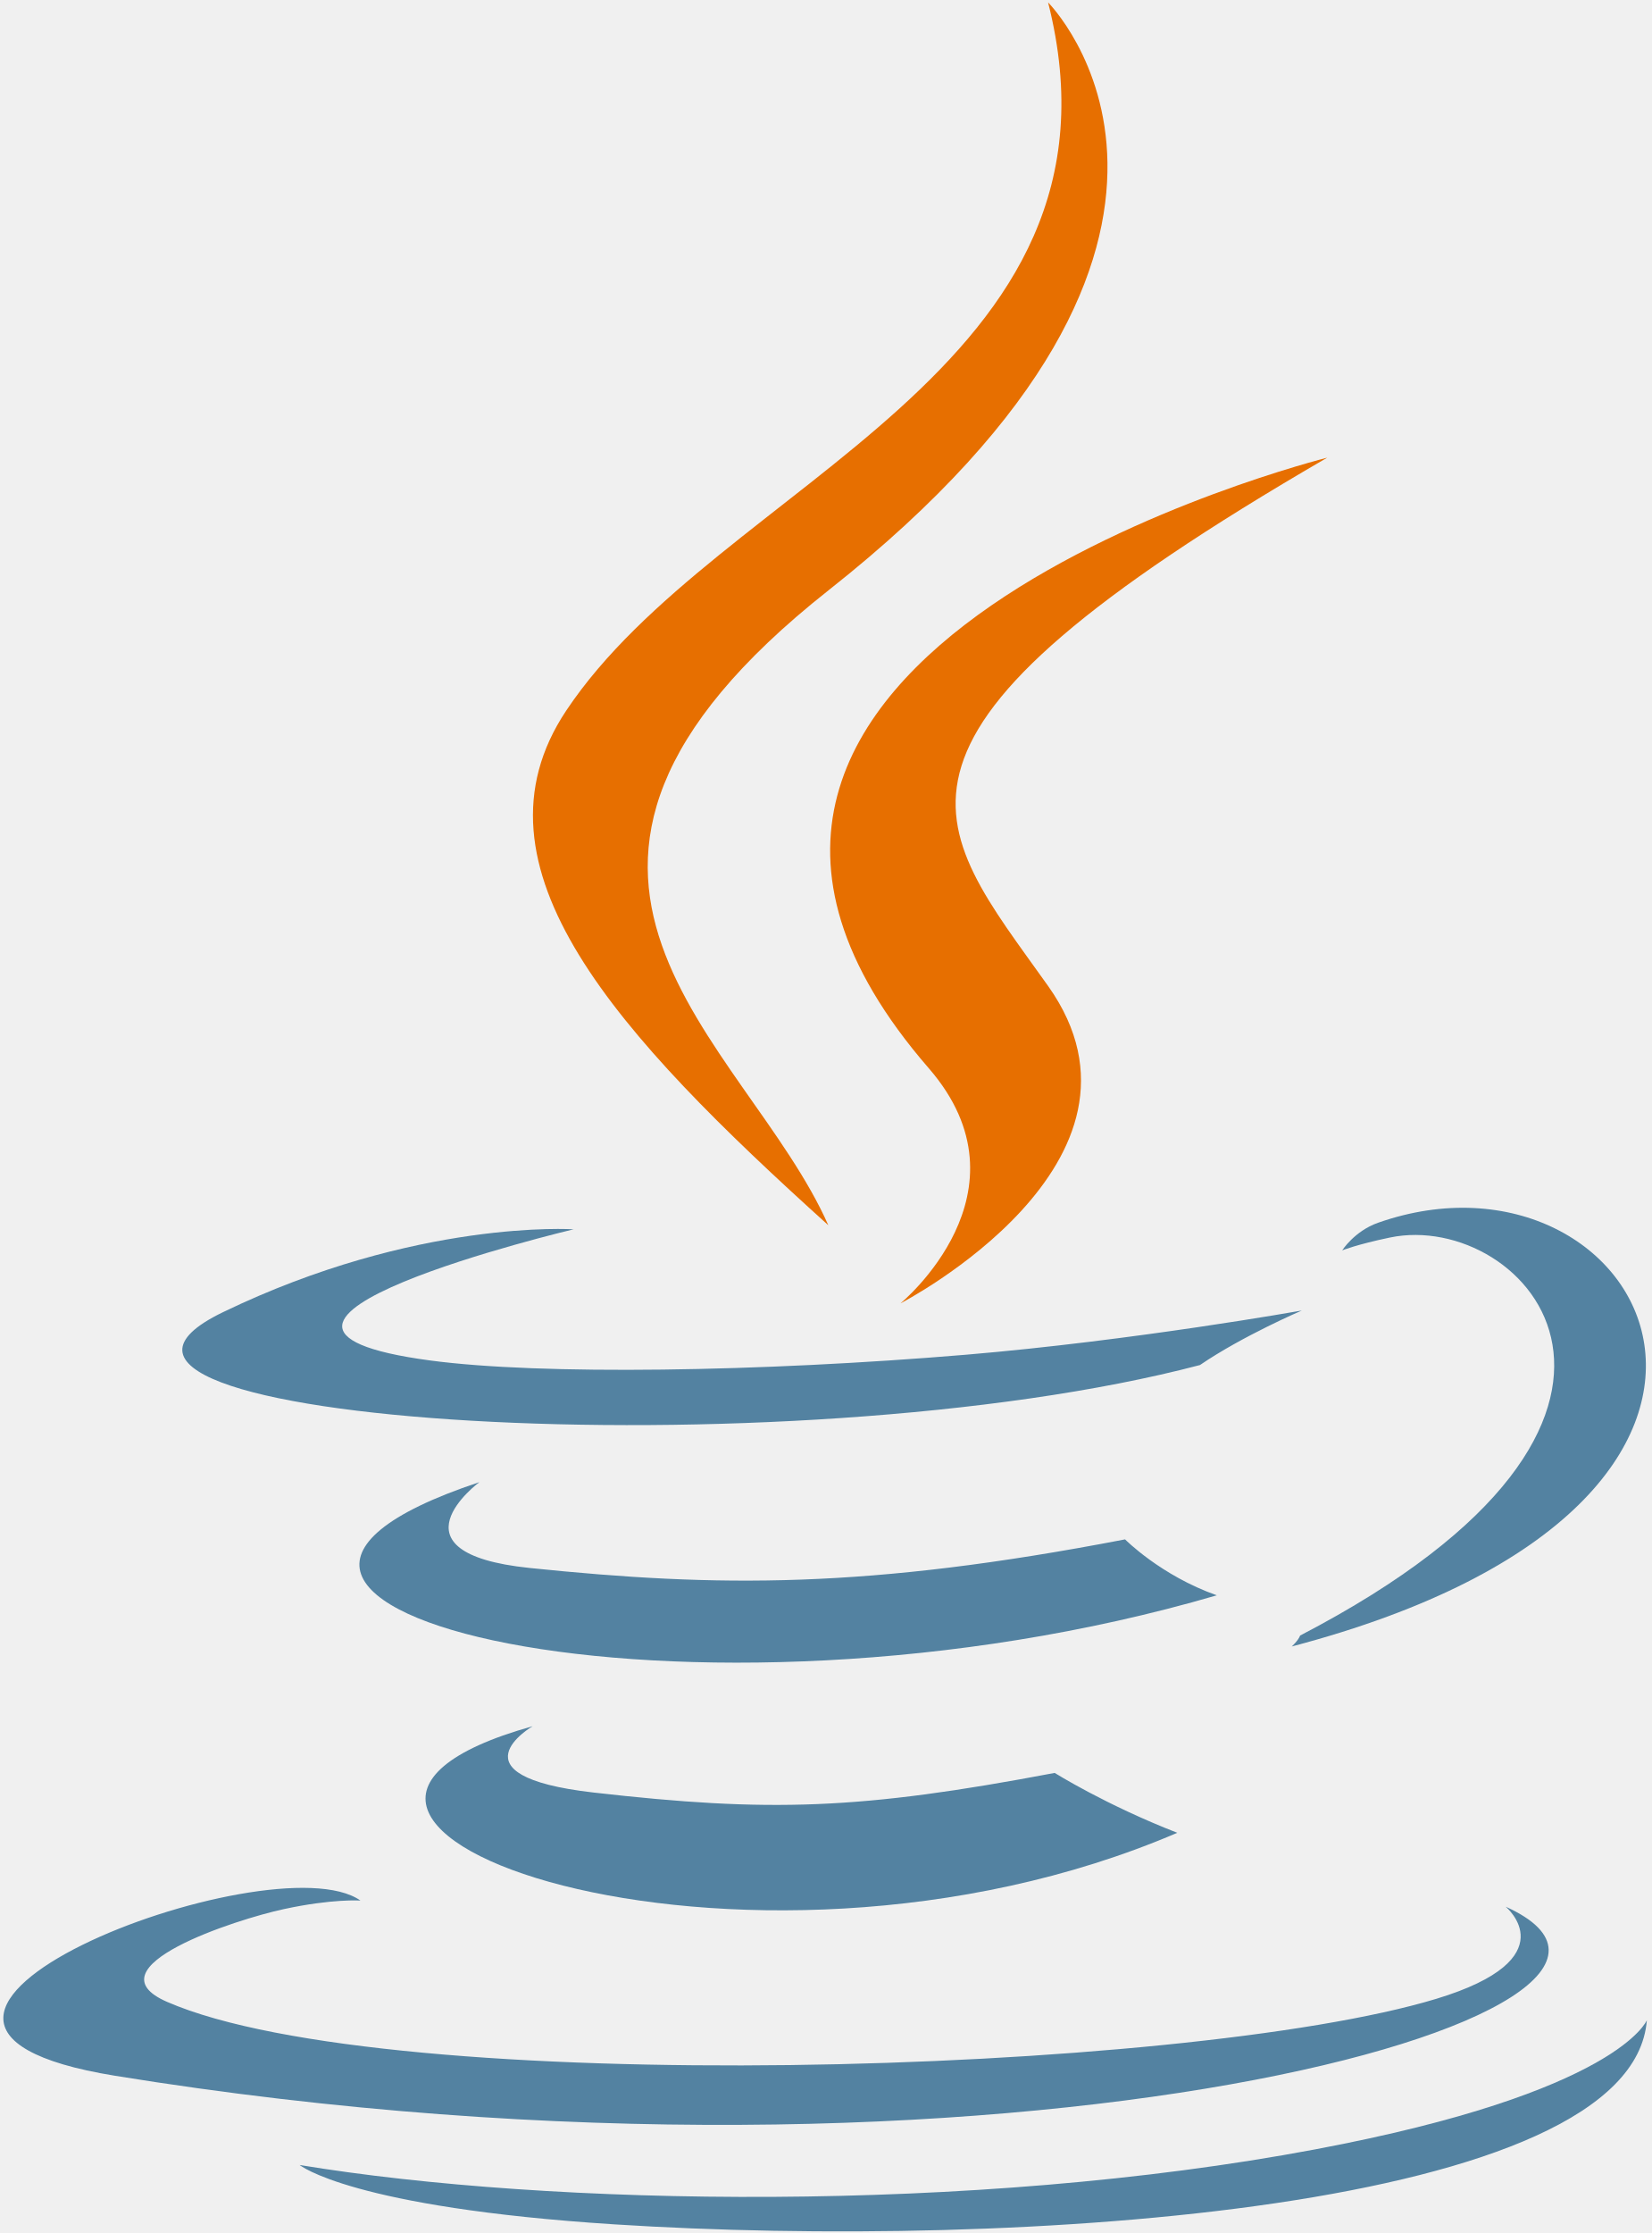
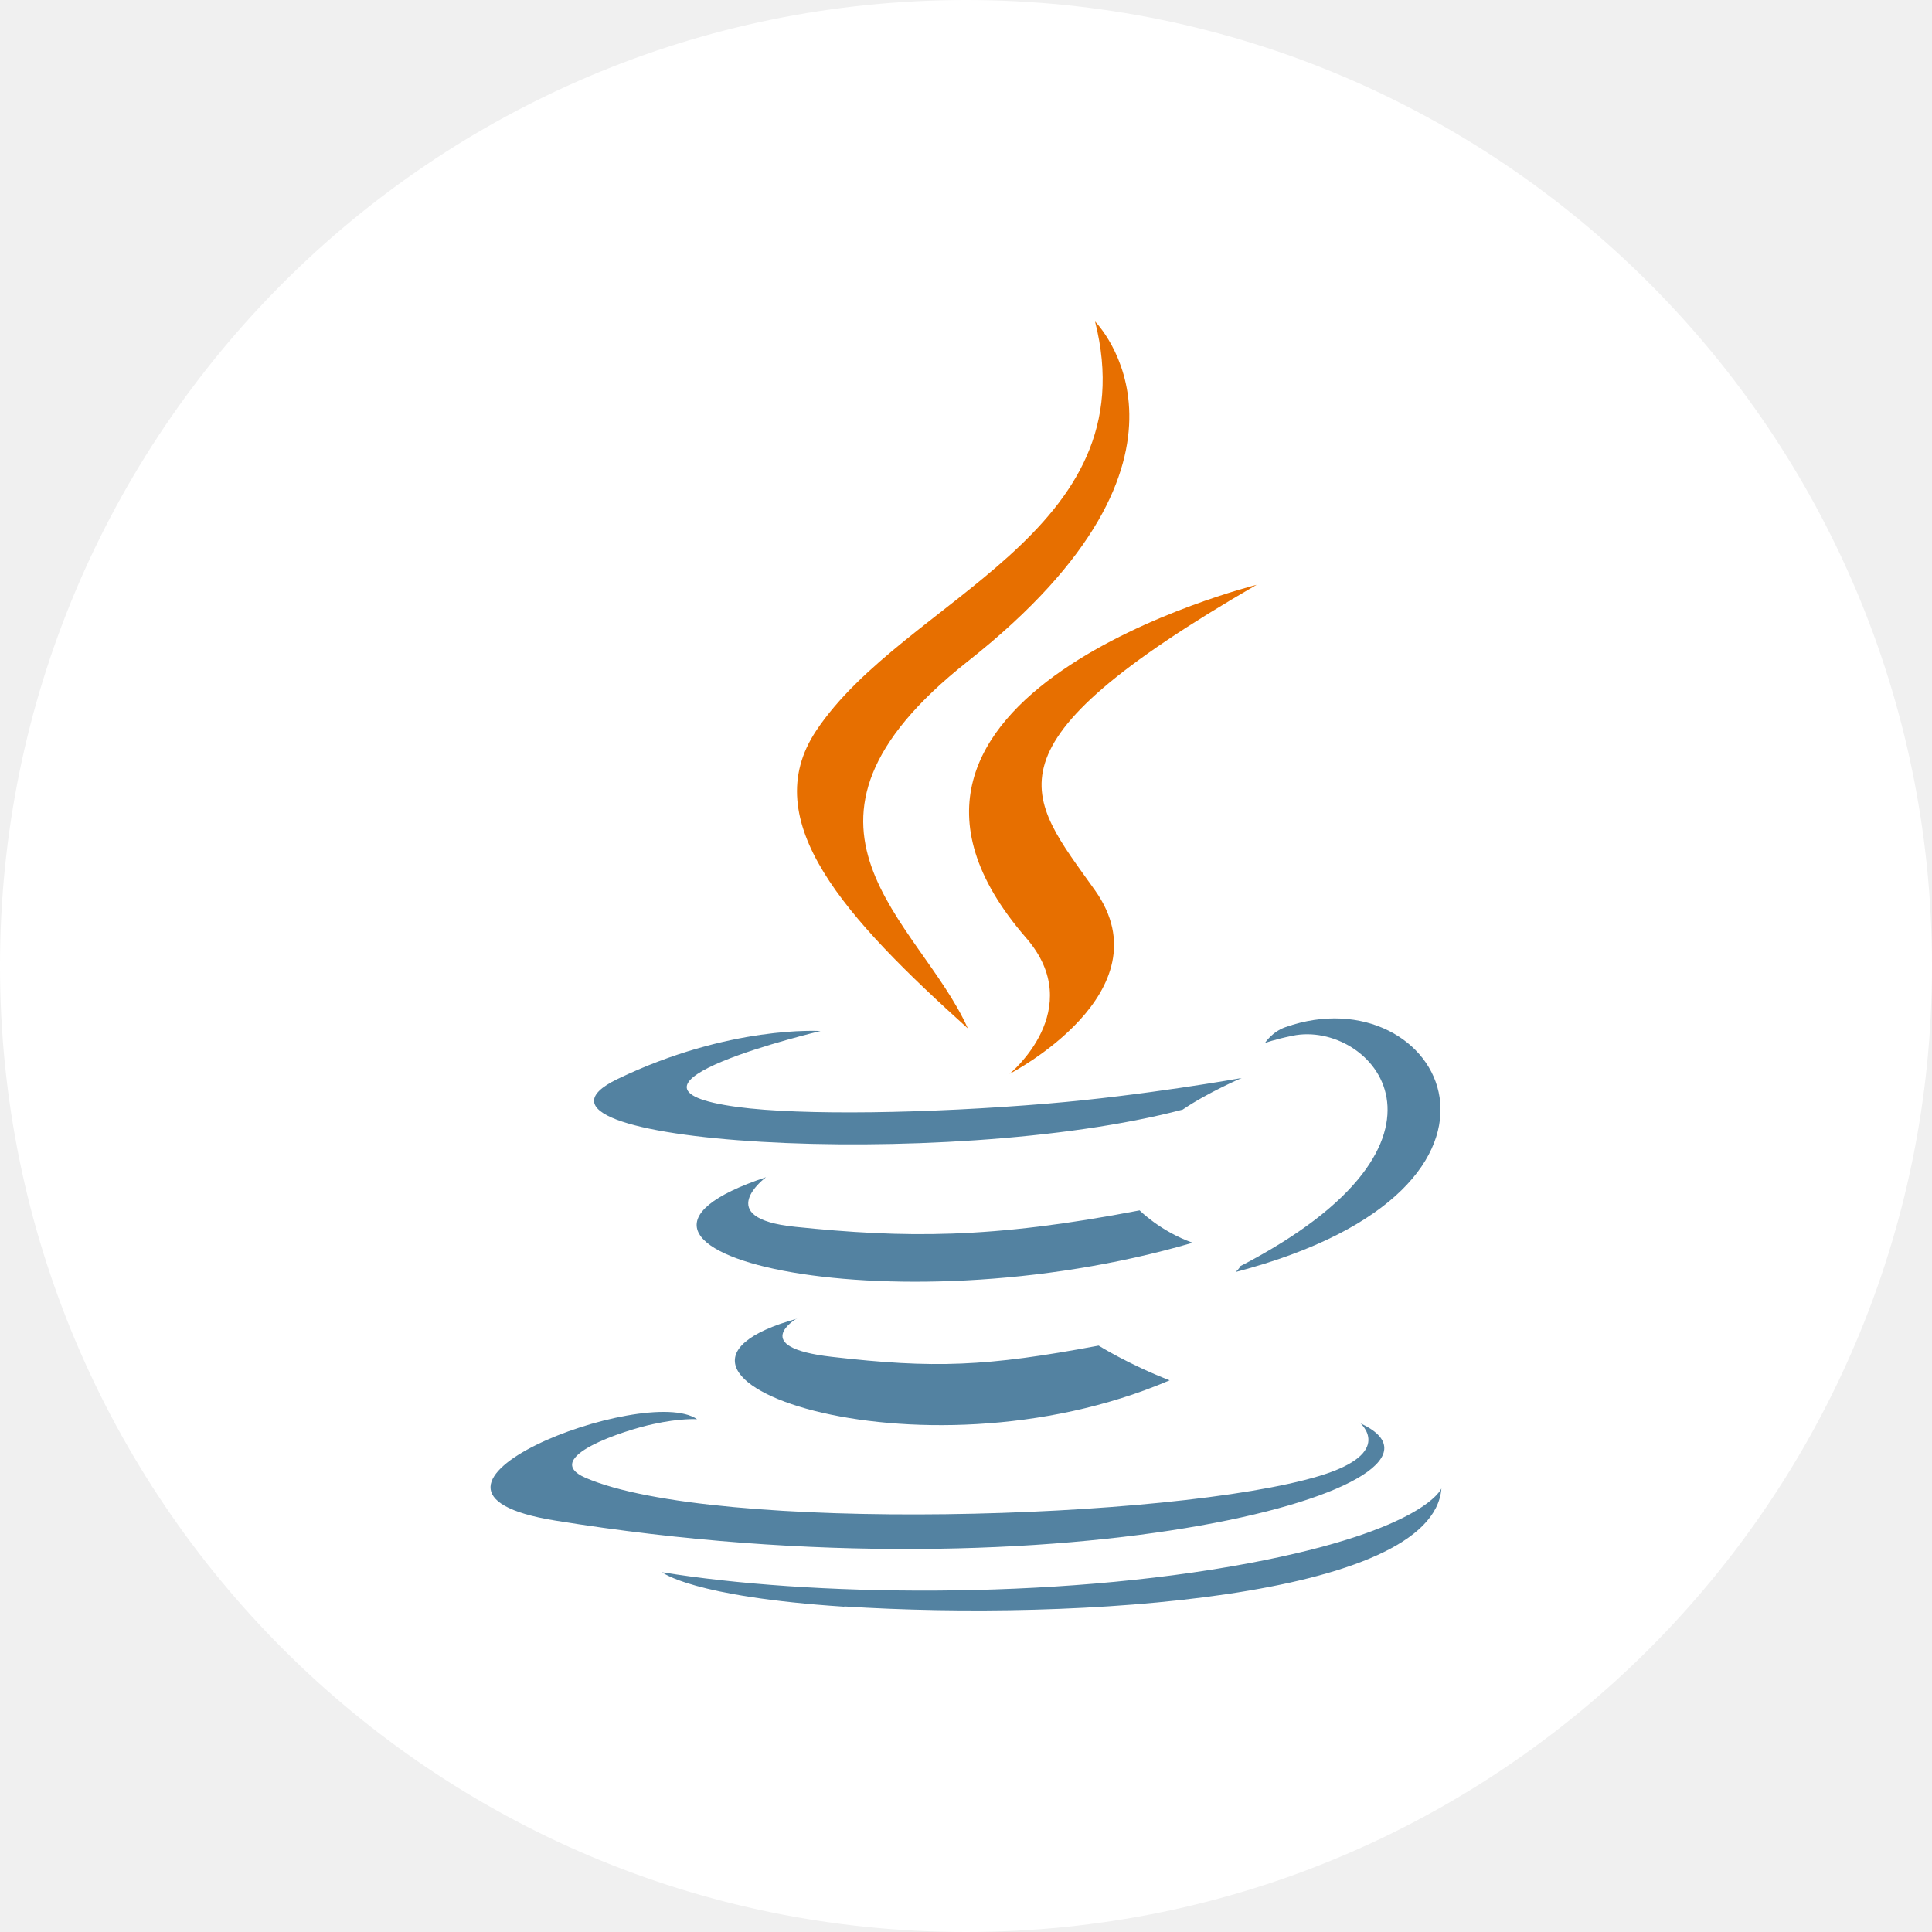
- <svg xmlns="http://www.w3.org/2000/svg" width="256px" height="346px" viewBox="0 0 256 346" version="1.1" preserveAspectRatio="xMidYMid">
-   <g>
-     <path d="M82.554,267.473 C82.554,267.473 69.356,275.148 91.947,277.745 C119.316,280.867 133.303,280.42 163.464,274.711 C163.464,274.711 171.393,279.683 182.467,283.99 C114.856,312.967 29.448,282.311 82.554,267.473" fill="#5382A1" />
-     <path d="M74.292,229.659 C74.292,229.659 59.489,240.617 82.097,242.955 C111.333,245.971 134.421,246.218 174.373,238.525 C174.373,238.525 179.899,244.127 188.588,247.191 C106.841,271.095 15.79,249.076 74.292,229.659" fill="#5382A1" />
-     <path d="M143.942,165.515 C160.601,184.695 139.565,201.955 139.565,201.955 C139.565,201.955 181.866,180.118 162.439,152.772 C144.295,127.271 130.38,114.6 205.707,70.914 C205.707,70.914 87.469,100.444 143.942,165.515" fill="#E76F00" />
-     <path d="M233.364,295.442 C233.364,295.442 243.131,303.489 222.607,309.715 C183.581,321.538 60.175,325.108 25.893,310.186 C13.57,304.825 36.68,297.385 43.949,295.824 C51.53,294.18 55.863,294.487 55.863,294.487 C42.158,284.832 -32.72,313.444 17.829,321.637 C155.682,343.993 269.121,311.571 233.364,295.442" fill="#5382A1" />
-     <path d="M88.901,190.48 C88.901,190.48 26.129,205.389 66.672,210.803 C83.79,213.095 117.915,212.577 149.702,209.913 C175.68,207.722 201.765,203.063 201.765,203.063 C201.765,203.063 192.605,206.986 185.978,211.511 C122.234,228.276 -0.908,220.477 34.543,203.328 C64.524,188.836 88.901,190.48 88.901,190.48" fill="#5382A1" />
-     <path d="M201.506,253.422 C266.305,219.75 236.345,187.392 215.433,191.751 C210.307,192.818 208.022,193.743 208.022,193.743 C208.022,193.743 209.925,190.762 213.559,189.472 C254.929,174.927 286.746,232.369 200.204,255.119 C200.204,255.12 201.207,254.224 201.506,253.422" fill="#5382A1" />
-     <path d="M162.439,0.371 C162.439,0.371 198.326,36.27 128.402,91.472 C72.331,135.754 115.616,161.002 128.379,189.849 C95.649,160.318 71.63,134.323 87.744,110.128 C111.395,74.613 176.918,57.394 162.439,0.371" fill="#E76F00" />
-     <path d="M95.268,344.665 C157.467,348.647 252.98,342.456 255.242,313.026 C255.242,313.026 250.894,324.183 203.838,333.043 C150.75,343.033 85.274,341.867 46.439,335.464 C46.44,335.463 54.389,342.044 95.268,344.665" fill="#5382A1" />
+ <svg xmlns="http://www.w3.org/2000/svg" id="Layer_2" viewBox="0 0 74 74">
+   <defs>
+     <style>.cls-1{fill:#fff;}.cls-2{fill:#e76f00;}.cls-3{fill:#5382a1;}</style>
+   </defs>
+   <g id="Layer_1-2">
+     <circle class="cls-1" cx="37" cy="37" r="36.5" />
+     <path class="cls-1" d="m37,1c19.85,0,36,16.15,36,36s-16.15,36-36,36S1,56.85,1,37,17.15,1,37,1m0-1C16.57,0,0,16.57,0,37s16.57,37,37,37,37-16.57,37-37S57.43,0,37,0h0Z" />
+     <path class="cls-3" d="m30.52,50.5s-1.89,1.1,1.34,1.47c3.91.45,5.91.38,10.22-.43,0,0,1.13.71,2.72,1.33-9.67,4.14-21.87-.24-14.28-2.36" />
+     <path class="cls-3" d="m29.34,45.09s-2.12,1.57,1.12,1.9c4.18.43,7.48.47,13.19-.63,0,0,.79.8,2.03,1.24-11.69,3.42-24.7.27-16.34-2.51" />
+     <path class="cls-2" d="m39.3,35.92c2.38,2.74-.63,5.21-.63,5.21,0,0,6.05-3.12,3.27-7.03-2.59-3.65-4.58-5.46,6.19-11.7,0,0-16.9,4.22-8.83,13.52" />
+     <path class="cls-3" d="m52.08,54.49s1.4,1.15-1.54,2.04c-5.58,1.69-23.22,2.2-28.12.07-1.76-.77,1.54-1.83,2.58-2.05,1.08-.24,1.7-.19,1.7-.19-1.96-1.38-12.66,2.71-5.44,3.88,19.71,3.2,35.92-1.44,30.81-3.74" />
+     <path class="cls-3" d="m31.43,39.49s-8.97,2.13-3.18,2.91c2.45.33,7.33.25,11.87-.13,3.71-.31,7.44-.98,7.44-.98,0,0-1.31.56-2.26,1.21-9.11,2.4-26.71,1.28-21.65-1.17,4.29-2.07,7.77-1.84,7.77-1.84" />
+     <path class="cls-3" d="m47.52,48.49c9.26-4.81,4.98-9.44,1.99-8.82-.73.15-1.06.28-1.06.28,0,0,.27-.43.79-.61,5.91-2.08,10.46,6.13-1.91,9.38,0,0,.14-.13.19-.24" />
+     <path class="cls-2" d="m41.94,12.31s5.13,5.13-4.87,13.02c-8.02,6.33-1.83,9.94,0,14.06-4.68-4.22-8.11-7.94-5.81-11.4,3.38-5.08,12.75-7.54,10.68-15.69" />
+     <path class="cls-3" d="m32.34,61.53c8.89.57,22.54-.32,22.87-4.52,0,0-.62,1.59-7.35,2.86-7.59,1.43-16.95,1.26-22.5.35,0,0,1.14.94,6.98,1.32" />
  </g>
</svg>
